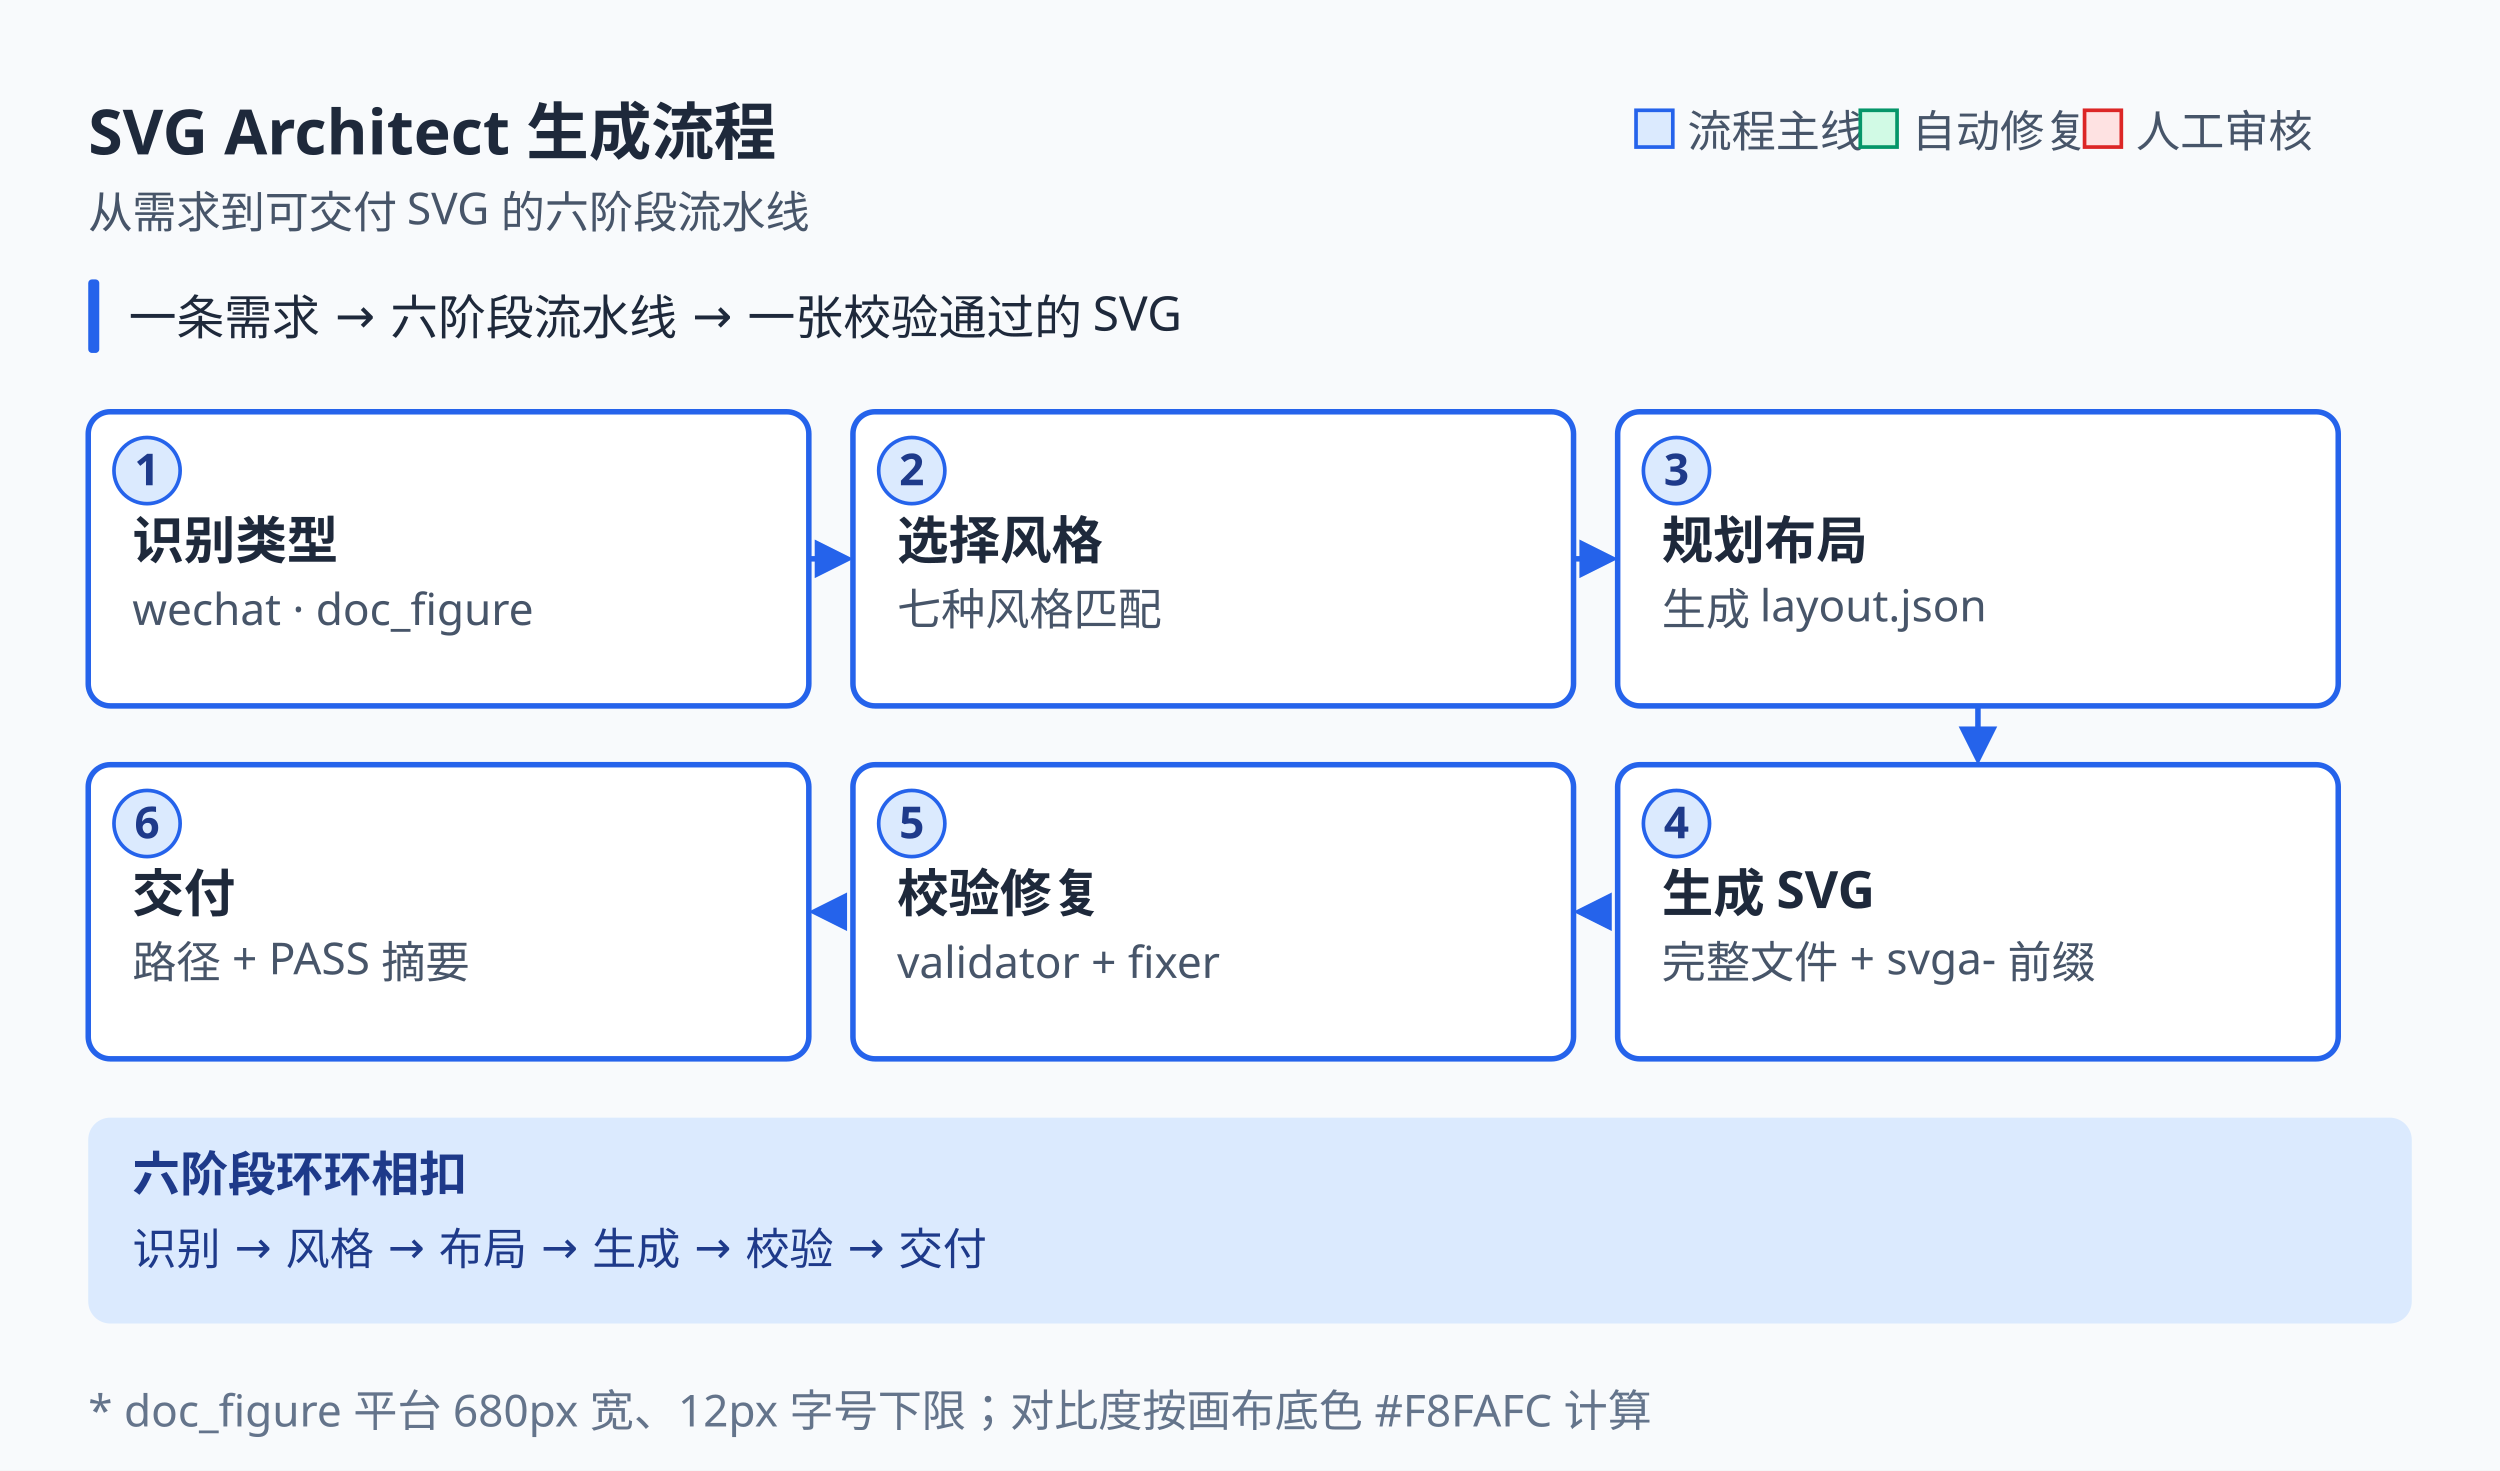
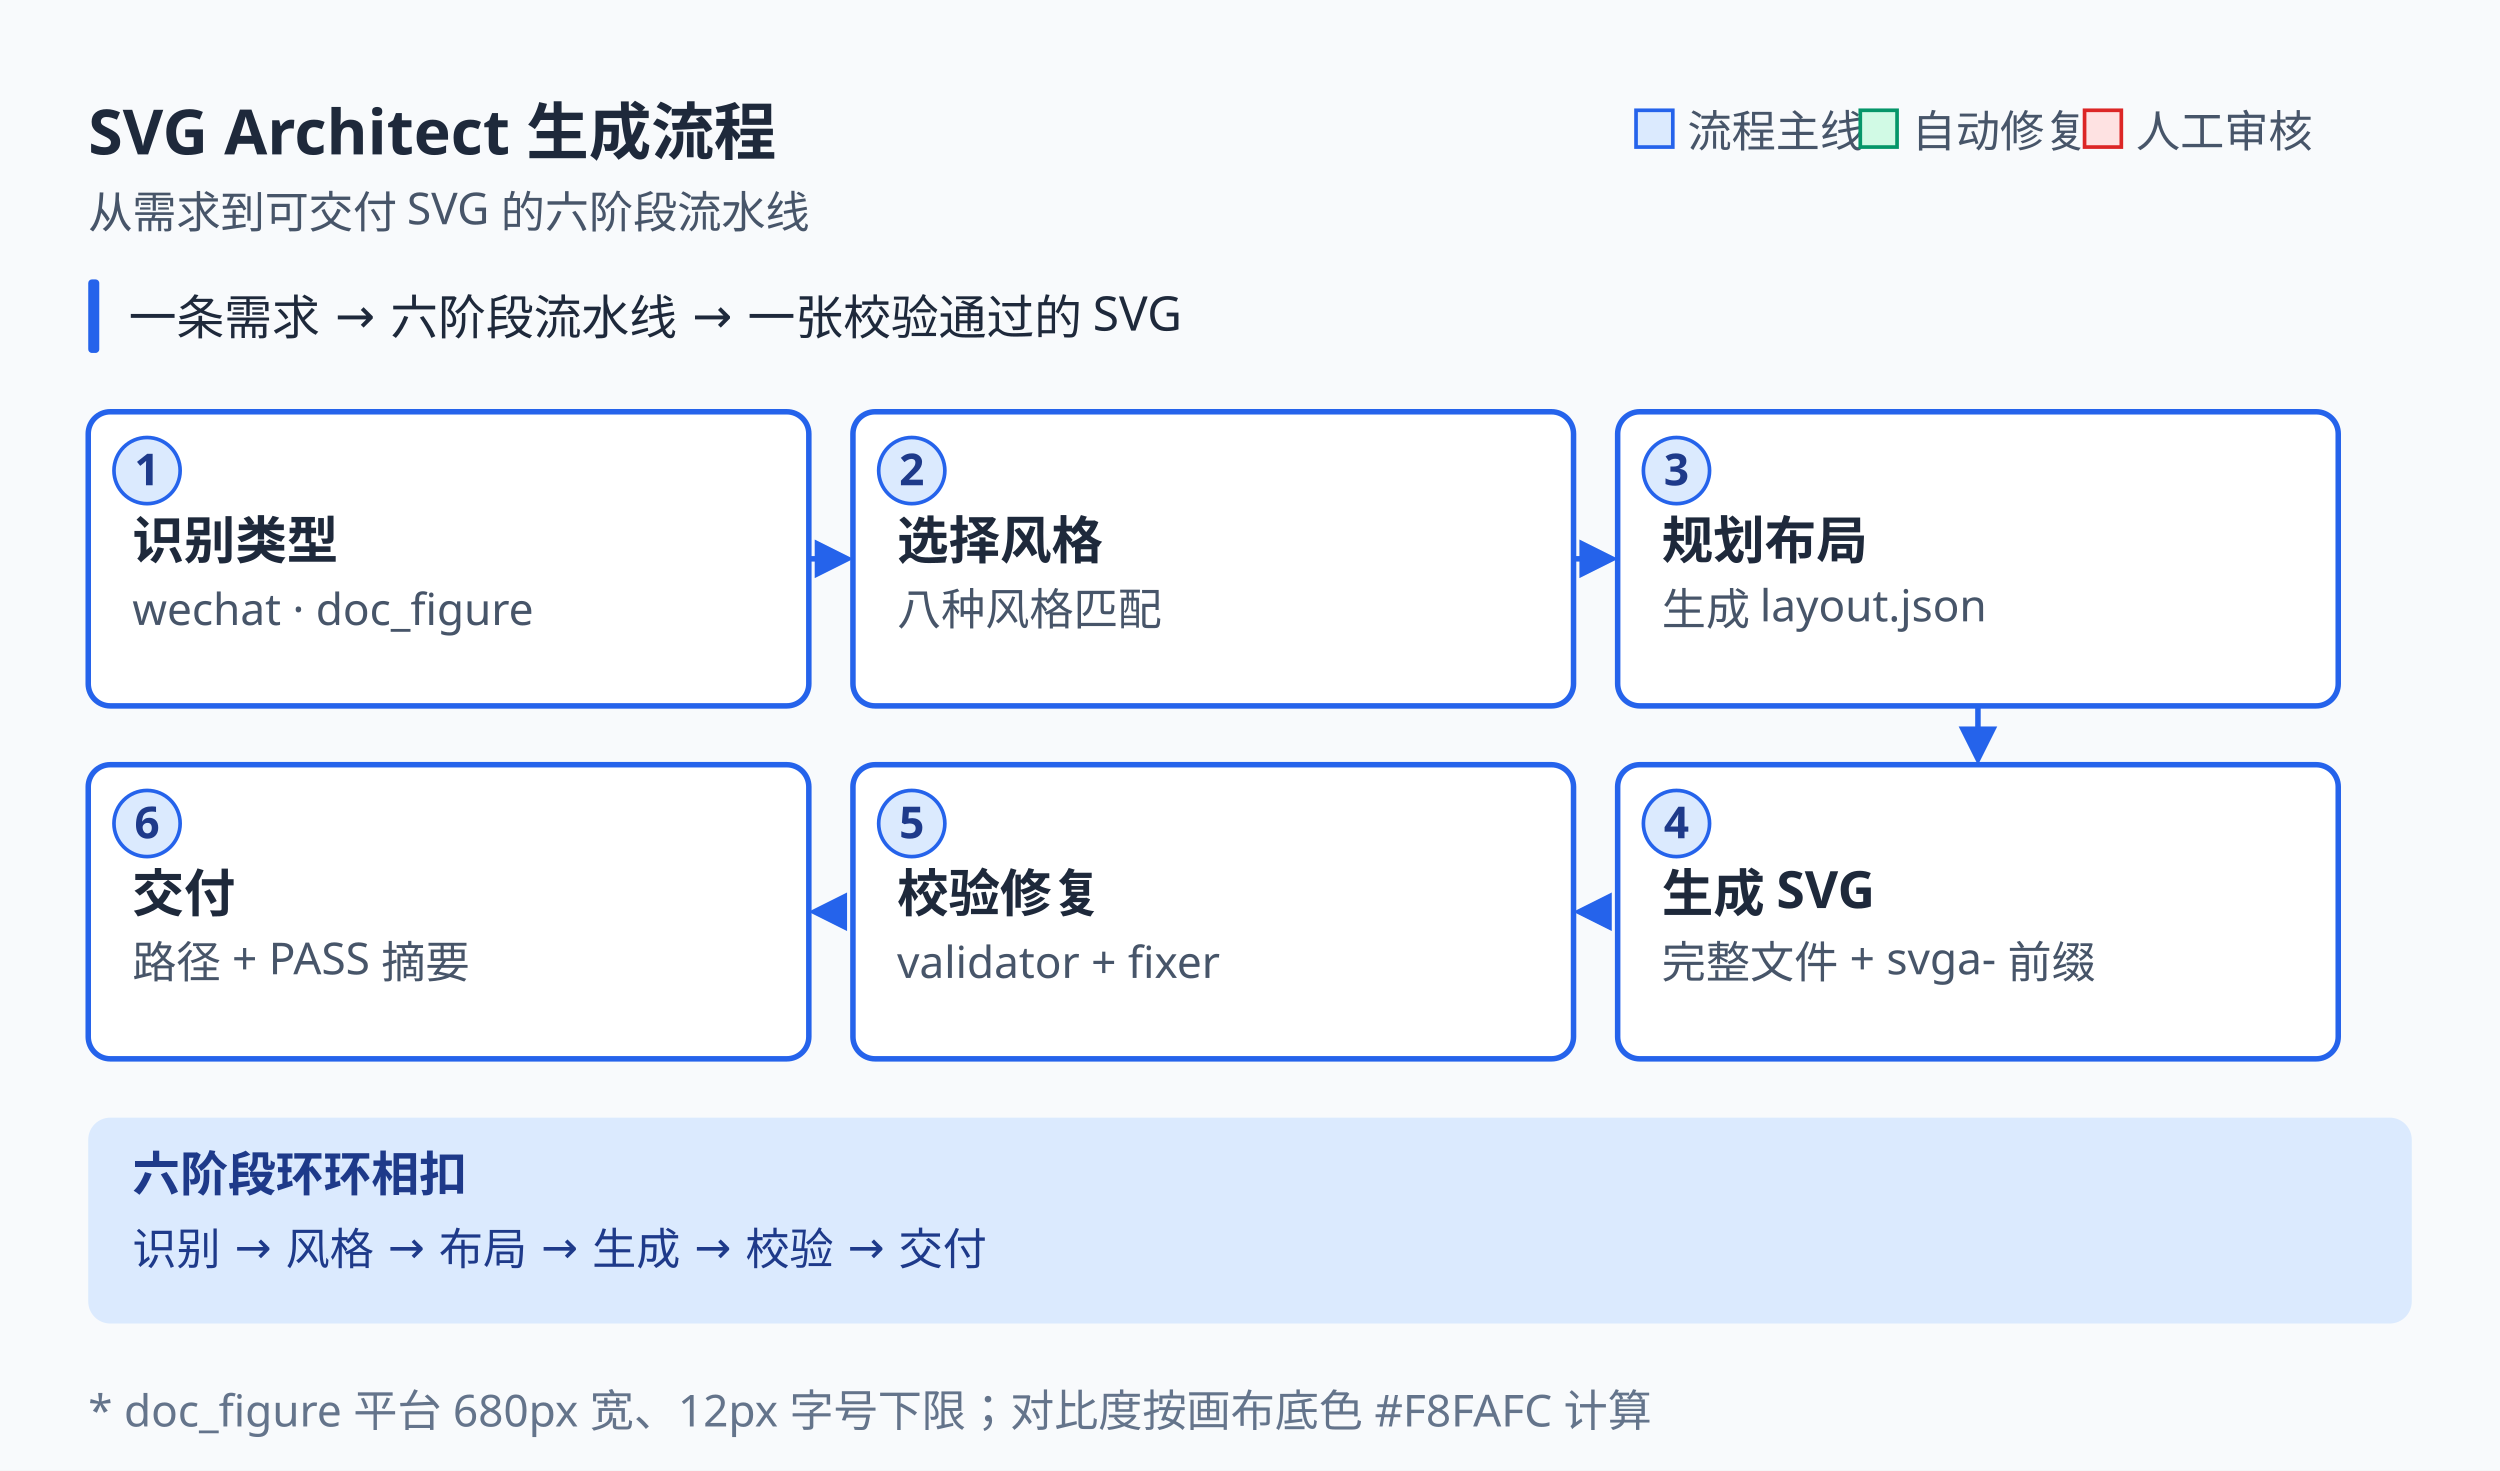
<svg xmlns="http://www.w3.org/2000/svg" width="680" height="400" viewBox="0 0 680 400" preserveAspectRatio="xMidYMid meet" role="img" aria-labelledby="svga-flow-title svga-flow-desc" font-family="Segoe UI, PingFang SC, Noto Sans SC, Microsoft YaHei, system-ui, sans-serif">
  <defs>
    <marker id="svga-flow-arrow" viewBox="0 0 10 10" refX="8" refY="5" markerWidth="7" markerHeight="7" orient="auto">
      <path d="M0,0 L10,5 L0,10 Z" fill="#2563EB" />
    </marker>
  </defs>
  <rect x="0" y="0" width="680" height="400" fill="#F8FAFC" />
  <text x="24" y="42" font-size="17" font-weight="700" fill="#1E293B">SVG Architect 生成流程</text>
  <text x="24" y="62" font-size="12" font-weight="400" fill="#475569">从需求到可交付 SVG 的六阶段流水线</text>
  <rect x="24" y="76" width="3" height="20" rx="1" fill="#2563EB" />
  <text x="35" y="91" font-size="13" font-weight="400" fill="#1E293B">一条需求 → 六阶段流水线 → 一张校验通过的 SVG</text>
  <rect x="445" y="30" width="10" height="10" fill="#DBEAFE" stroke="#2563EB" stroke-width="1" />
  <text x="459" y="40" font-size="12" fill="#475569">流程主线</text>
  <rect x="506" y="30" width="10" height="10" fill="#D1FAE5" stroke="#059669" stroke-width="1" />
  <text x="520" y="40" font-size="12" fill="#475569">自动修复</text>
  <rect x="567" y="30" width="10" height="10" fill="#FEE2E2" stroke="#DC2626" stroke-width="1" />
  <text x="581" y="40" font-size="12" fill="#475569">人工审核</text>
  <rect x="24" y="112" width="196" height="80" rx="6" fill="#FFFFFF" stroke="#2563EB" stroke-width="1.5" />
  <circle cx="40" cy="128" r="9" fill="#DBEAFE" stroke="#2563EB" stroke-width="1" />
  <text x="40" y="132" font-size="12" font-weight="600" fill="#1E3A8A" text-anchor="middle">1</text>
  <text x="36" y="152" font-size="14" font-weight="600" fill="#1E293B">识别类型</text>
  <text x="36" y="170" font-size="12" fill="#475569">wechat · doc_figure</text>
  <rect x="232" y="112" width="196" height="80" rx="6" fill="#FFFFFF" stroke="#2563EB" stroke-width="1.5" />
  <circle cx="248" cy="128" r="9" fill="#DBEAFE" stroke="#2563EB" stroke-width="1" />
  <text x="248" y="132" font-size="12" font-weight="600" fill="#1E3A8A" text-anchor="middle">2</text>
  <text x="244" y="152" font-size="14" font-weight="600" fill="#1E293B">选择风格</text>
-   <text x="244" y="170" font-size="12" fill="#475569">七种风格匹配</text>
+   <text x="244" y="170" font-size="12" fill="#475569">八种风格匹配</text>
  <rect x="440" y="112" width="196" height="80" rx="6" fill="#FFFFFF" stroke="#2563EB" stroke-width="1.5" />
  <circle cx="456" cy="128" r="9" fill="#DBEAFE" stroke="#2563EB" stroke-width="1" />
  <text x="456" y="132" font-size="12" font-weight="600" fill="#1E3A8A" text-anchor="middle">3</text>
  <text x="452" y="152" font-size="14" font-weight="600" fill="#1E293B">规划布局</text>
  <text x="452" y="170" font-size="12" fill="#475569">生成 layout.json</text>
  <rect x="440" y="208" width="196" height="80" rx="6" fill="#FFFFFF" stroke="#2563EB" stroke-width="1.5" />
  <circle cx="456" cy="224" r="9" fill="#DBEAFE" stroke="#2563EB" stroke-width="1" />
  <text x="456" y="228" font-size="12" font-weight="600" fill="#1E3A8A" text-anchor="middle">4</text>
  <text x="452" y="248" font-size="14" font-weight="600" fill="#1E293B">生成 SVG</text>
  <text x="452" y="266" font-size="12" fill="#475569">完整文件 + svga- 前缀</text>
  <rect x="232" y="208" width="196" height="80" rx="6" fill="#FFFFFF" stroke="#2563EB" stroke-width="1.5" />
  <circle cx="248" cy="224" r="9" fill="#DBEAFE" stroke="#2563EB" stroke-width="1" />
  <text x="248" y="228" font-size="12" font-weight="600" fill="#1E3A8A" text-anchor="middle">5</text>
  <text x="244" y="248" font-size="14" font-weight="600" fill="#1E293B">校验修复</text>
  <text x="244" y="266" font-size="12" fill="#475569">validator + fixer</text>
  <rect x="24" y="208" width="196" height="80" rx="6" fill="#FFFFFF" stroke="#2563EB" stroke-width="1.5" />
  <circle cx="40" cy="224" r="9" fill="#DBEAFE" stroke="#2563EB" stroke-width="1" />
  <text x="40" y="228" font-size="12" font-weight="600" fill="#1E3A8A" text-anchor="middle">6</text>
  <text x="36" y="248" font-size="14" font-weight="600" fill="#1E293B">交付</text>
  <text x="36" y="266" font-size="12" fill="#475569">路径 + PASS 摘要</text>
  <line x1="220" y1="152" x2="230" y2="152" stroke="#2563EB" stroke-width="1.5" marker-end="url(#svga-flow-arrow)" />
  <line x1="428" y1="152" x2="438" y2="152" stroke="#2563EB" stroke-width="1.5" marker-end="url(#svga-flow-arrow)" />
  <line x1="538" y1="192" x2="538" y2="206" stroke="#2563EB" stroke-width="1.5" marker-end="url(#svga-flow-arrow)" />
  <line x1="438" y1="248" x2="430" y2="248" stroke="#2563EB" stroke-width="1.5" marker-end="url(#svga-flow-arrow)" />
  <line x1="230" y1="248" x2="222" y2="248" stroke="#2563EB" stroke-width="1.5" marker-end="url(#svga-flow-arrow)" />
  <rect x="24" y="304" width="632" height="56" rx="6" fill="#DBEAFE" />
  <text x="36" y="324" font-size="13" font-weight="600" fill="#1E3A8A">六阶段环环相扣</text>
  <text x="36" y="344" font-size="12" fill="#1E3A8A">识别 → 风格 → 布局 → 生成 → 校验 → 交付</text>
  <text x="24" y="388" font-size="12" fill="#64748B">* doc_figure 平台 680px 宽、12px 字号下限；对比度按画布底色 #F8FAFC 计算</text>
</svg>
